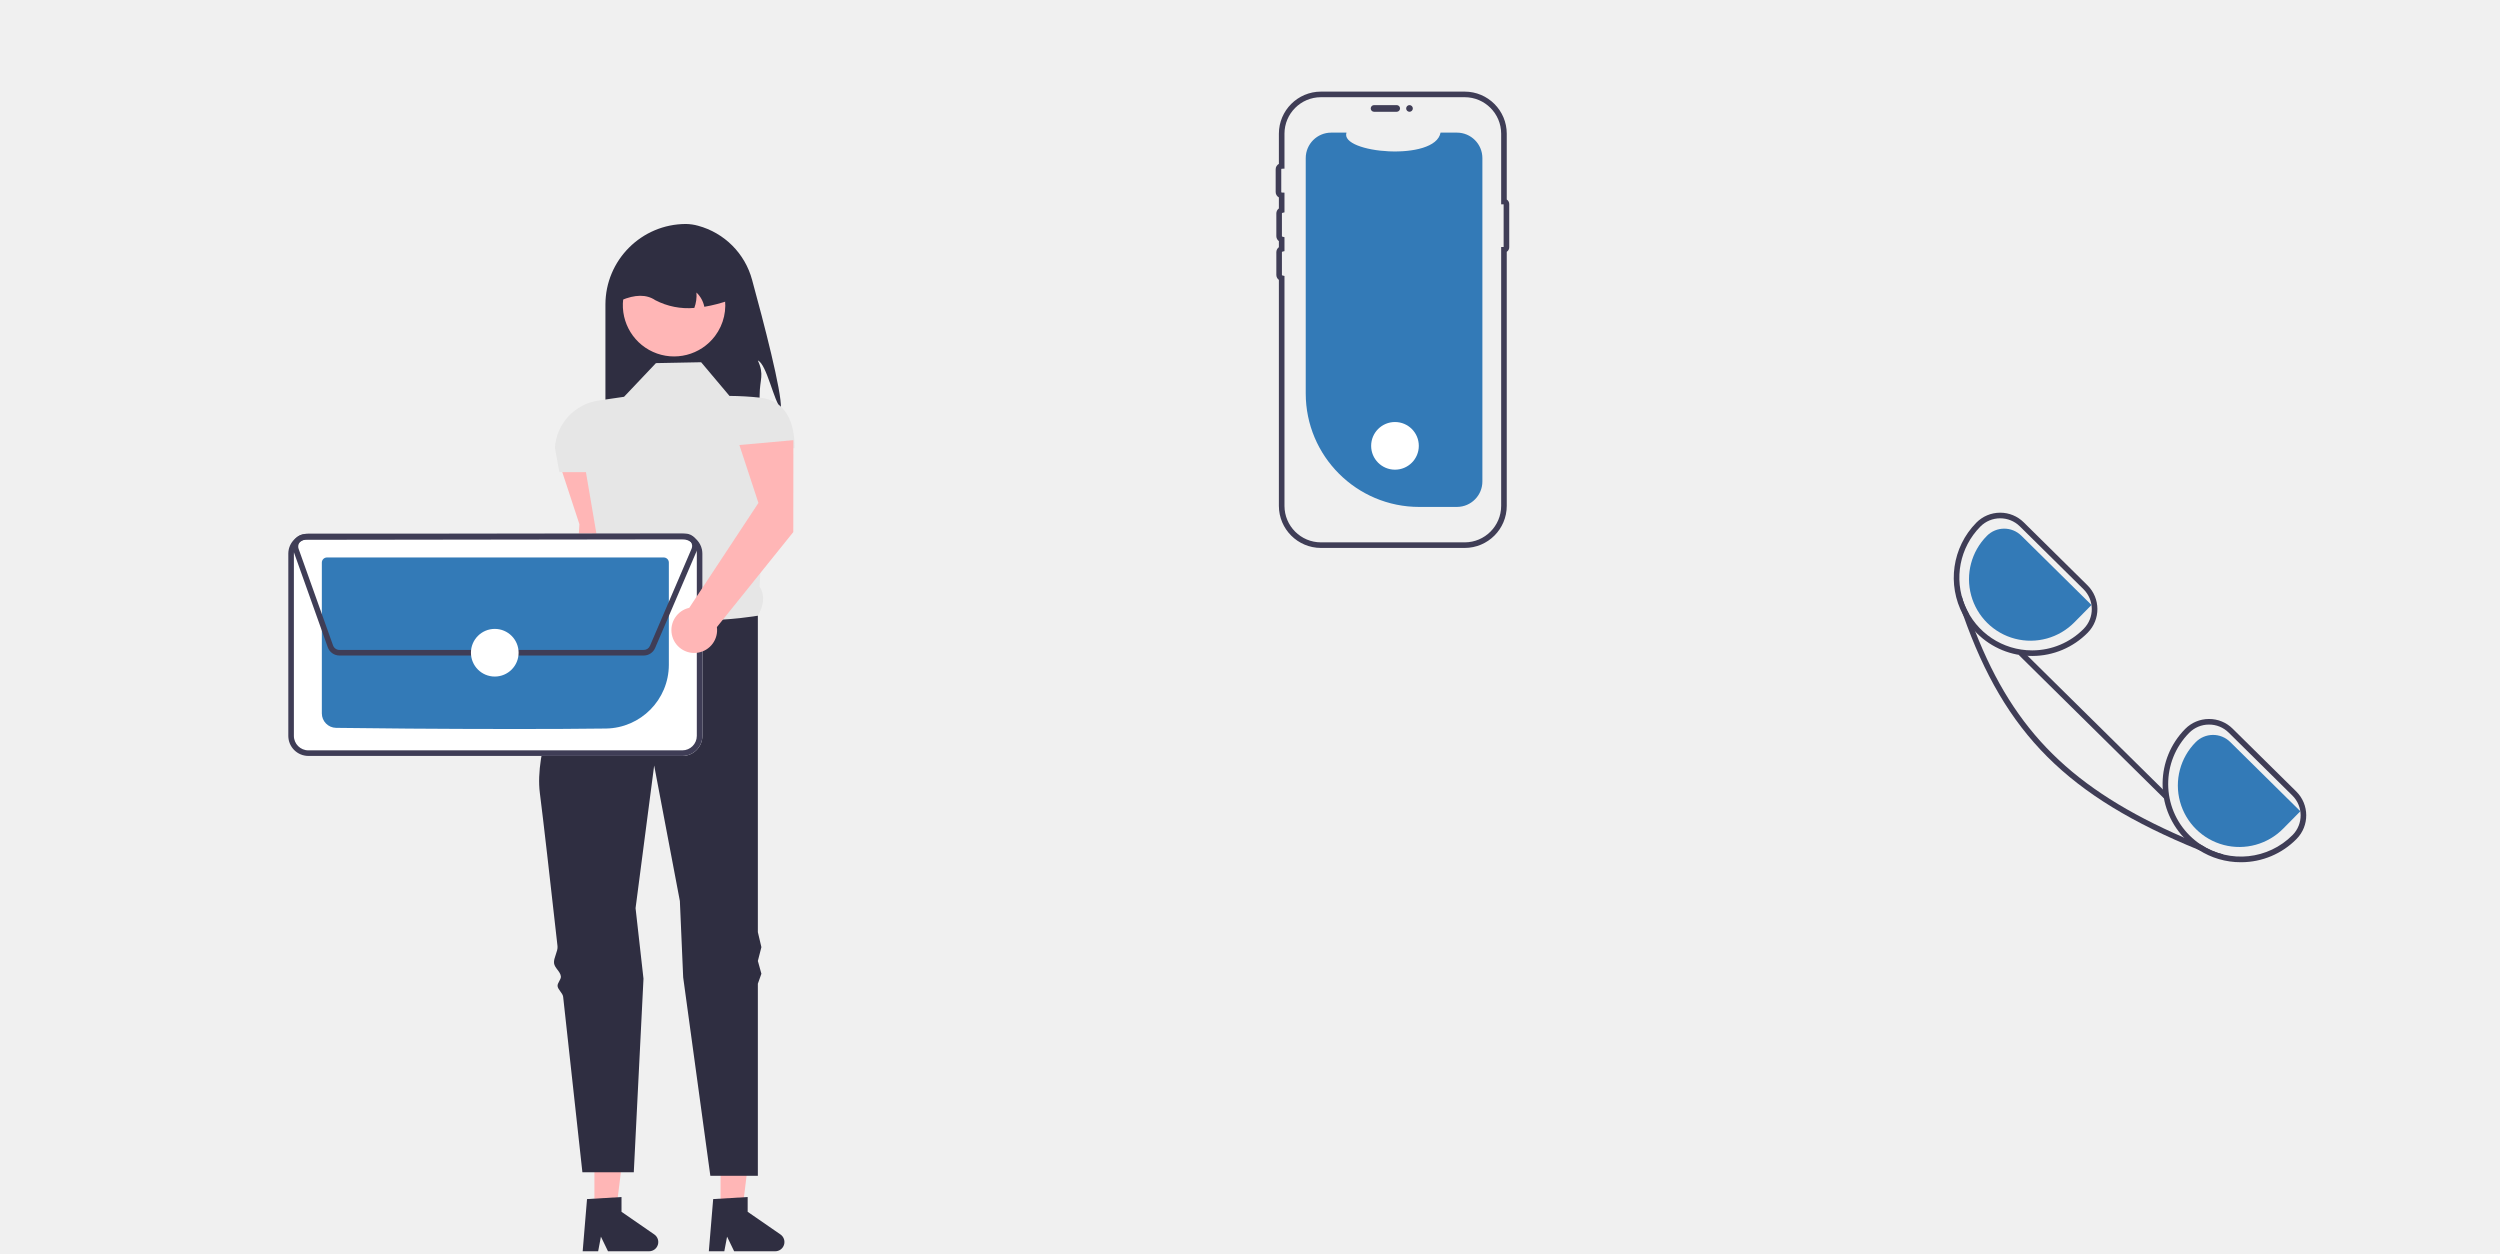
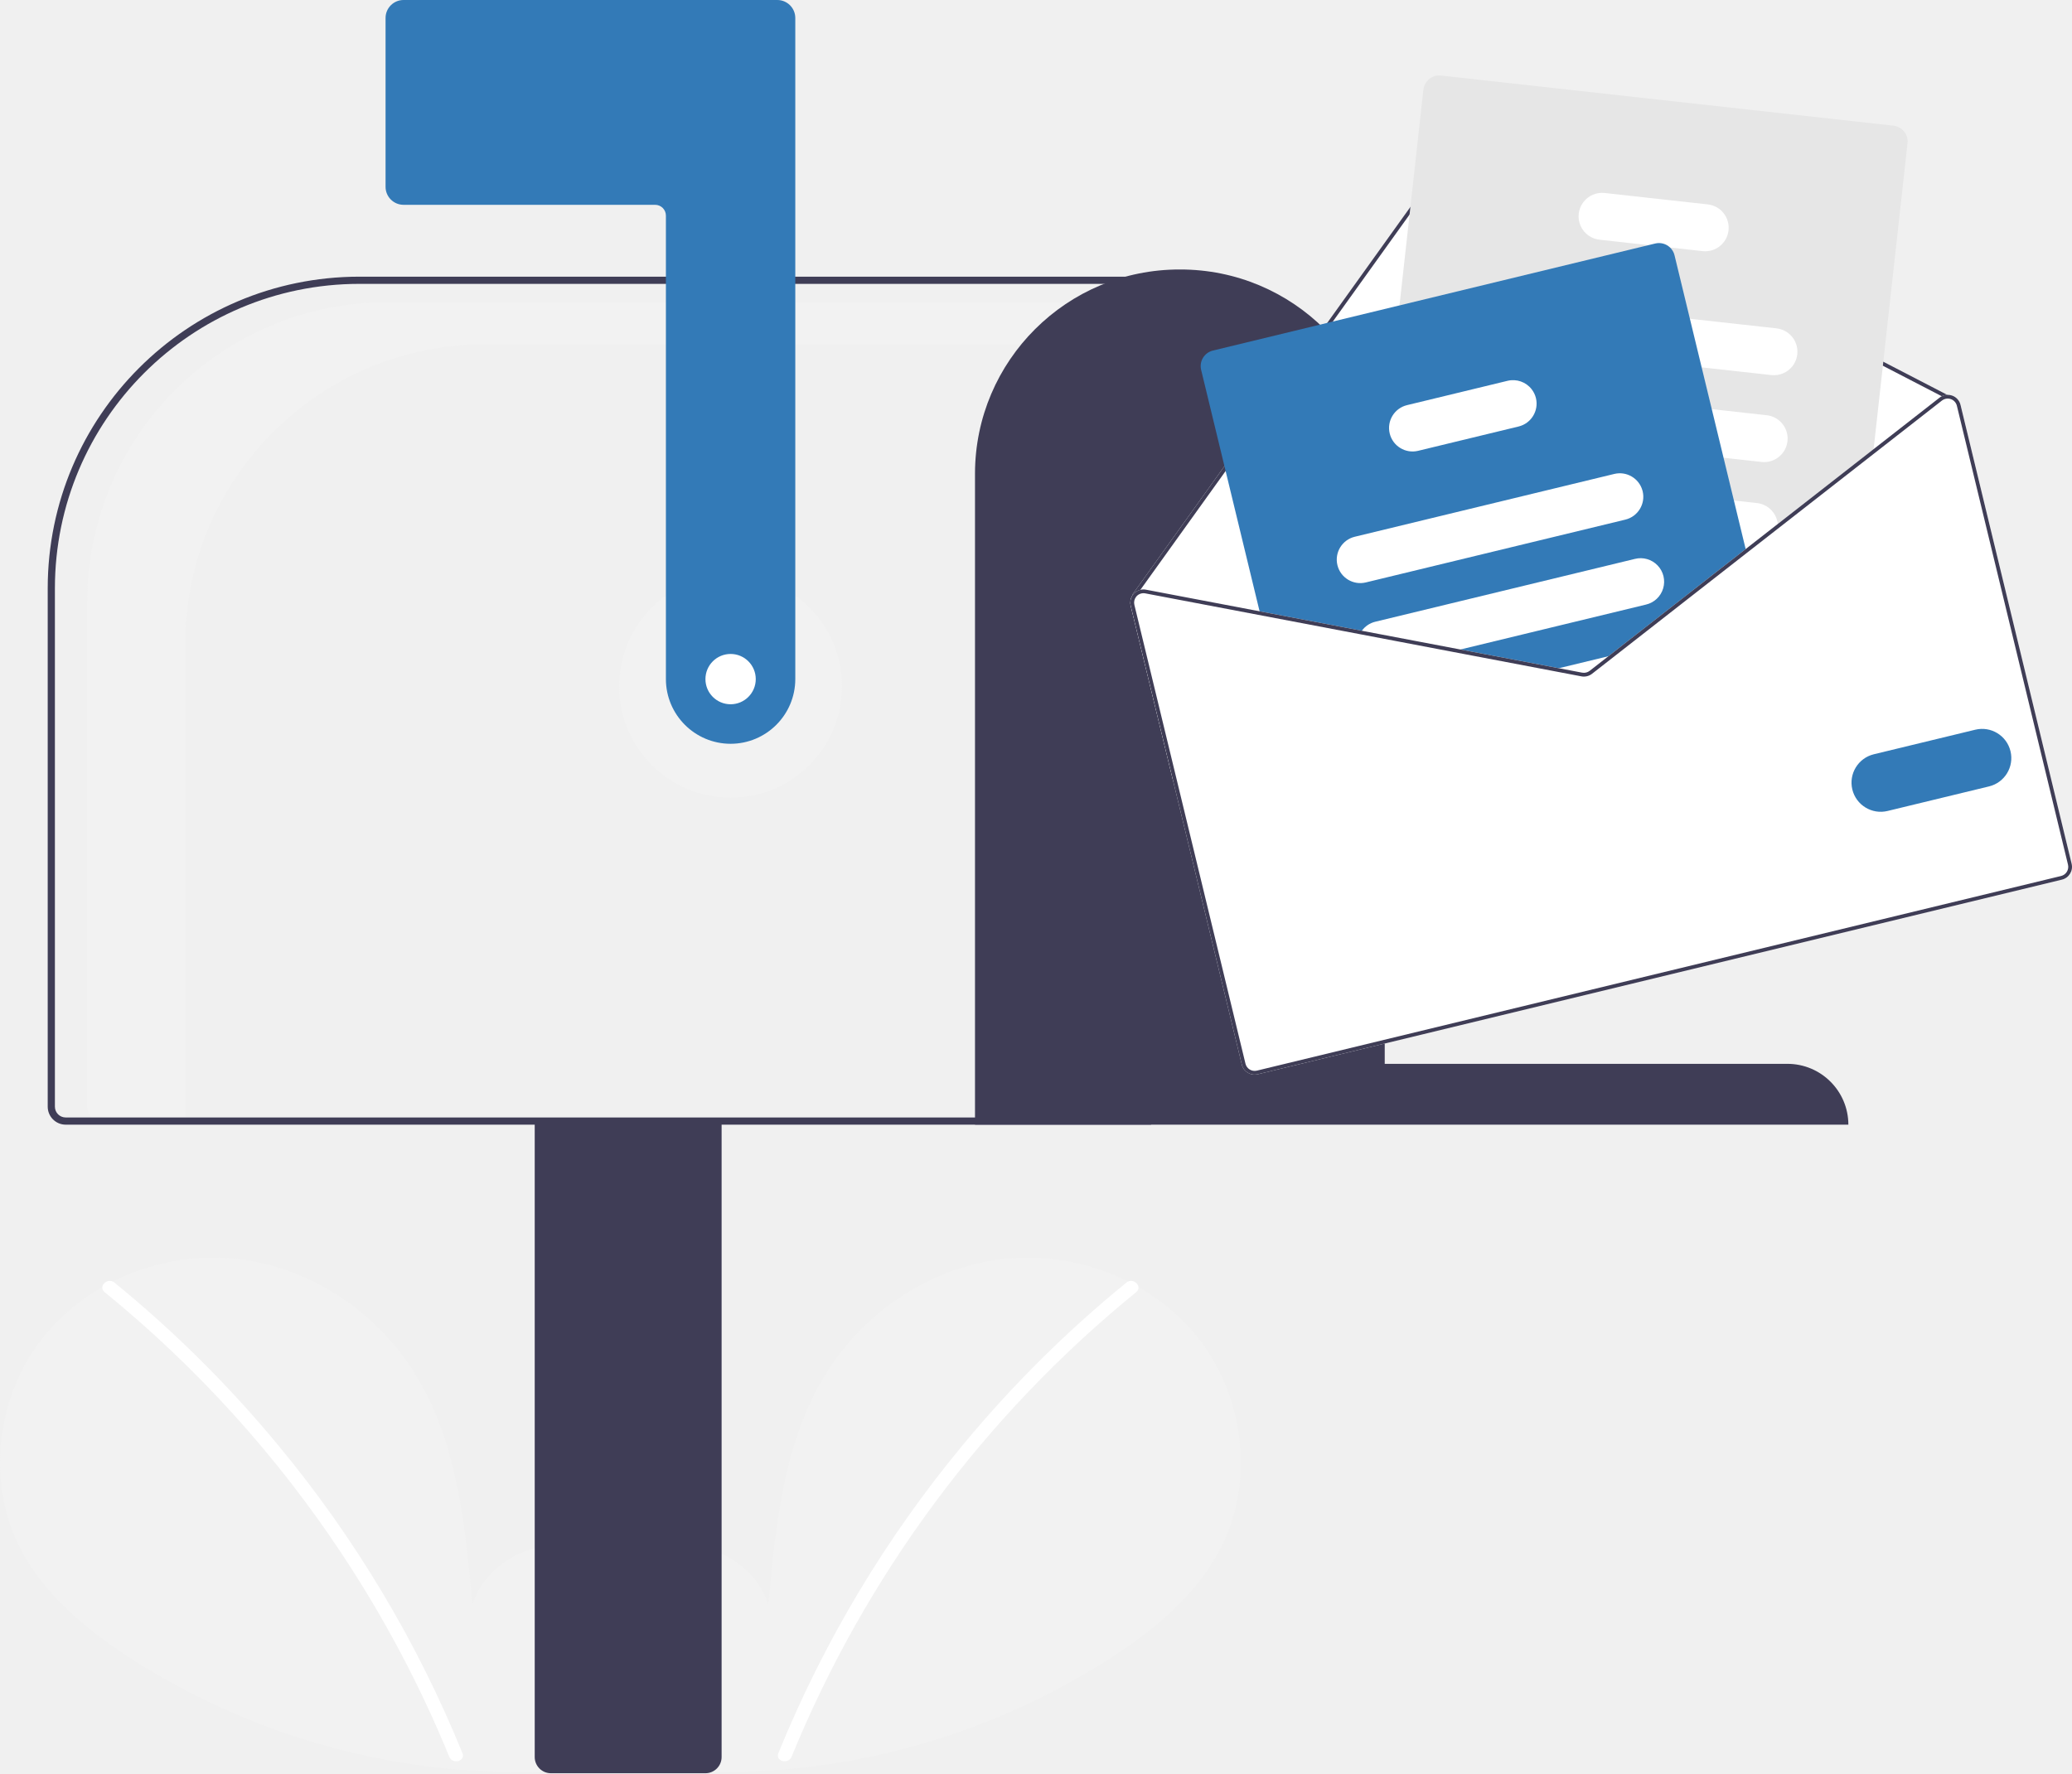
- <svg xmlns="http://www.w3.org/2000/svg" data-name="Layer 1" width="894.249" height="448.282" viewBox="0 0 894.249 448.282">
-   <path d="M447.37,674.141q-40.475,0-80.829-1.449c-38.44-1.381-78.19-2.808-115.136-23.299-25.845-14.333-48.735-37.329-66.194-66.504a223.77,223.77,0,0,1-25.369-63.604,261.476,261.476,0,0,1,.953-123.779,219.834,219.834,0,0,1,14.741-40.4c26.943-55.793,76.085-93.246,134.826-102.754a6.807,6.807,0,0,1,1.463-.031c.264.014.528.029.796.018l.346-.11a16.882,16.882,0,0,1,2.721-.698c90.594-13.487,186.365,13.802,276.952,78.914,70.042,50.351,162.868,77.464,283.781,82.889l1.717.09c33.66,1.934,66.218,15.811,94.16,40.133,27.579,24.006,48.287,56.034,59.884,92.624,1.426,4.461,2.733,9.104,3.884,13.801a26.039,26.039,0,0,1-6.941,24.69v.009l-.301.31c-.725.721-1.488,1.412-2.267,2.056l-.917.756c-7.727,6.365-13.83,11.394-21.135,15.299a64.983,64.983,0,0,1-15.419,5.821c-29.465,7.184-59.388,13.844-88.936,19.797-57.385,11.57-116.281,21.115-175.054,28.368A2269.141,2269.141,0,0,1,447.37,674.141Zm-136.232-419.845a3.507,3.507,0,0,0-.539.037c-58.192,9.419-106.869,46.504-133.544,101.745a217.624,217.624,0,0,0-14.595,40,259.188,259.188,0,0,0-.941,122.681,221.622,221.622,0,0,0,25.123,62.996c17.288,28.889,39.944,51.654,65.518,65.836,36.614,20.308,76.176,21.729,114.436,23.102a2266.314,2266.314,0,0,0,358.315-15.595c58.735-7.249,117.593-16.787,174.94-28.351,29.528-5.948,59.43-12.604,88.875-19.783a63.358,63.358,0,0,0,15.047-5.679c7.157-3.826,13.202-8.807,20.855-15.111l.917-.755c.67-.554,1.329-1.146,1.958-1.761l.181-.189c6.289-6.339,8.735-14.702,6.71-22.944v-.001c-1.139-4.646-2.432-9.24-3.844-13.655-23.69-74.746-84.974-127.569-152.496-131.447l-1.707-.09c-55.232-2.479-103.564-9.344-147.752-20.99-52.75-13.902-98.801-34.83-136.876-62.201-90.242-64.862-185.613-92.049-275.811-78.626a15.473,15.473,0,0,0-2.479.643l-.623.174a9.374,9.374,0,0,1-1.062-.013C311.537,254.307,311.335,254.296,311.138,254.296Z" transform="translate(-152.8755 -225.8589)" fill="#f0f0f0" />
-   <path d="M432.202,371.915c-2.498-2.397-5.053-15.762-8.242-17.118,2.384,5.269.653,6.663.64,12.446a39.123,39.123,0,0,1-1.141,9.745H369.435V334.825a28.847,28.847,0,0,1,28.848-28.848,17.214,17.214,0,0,1,4.276.626A27.428,27.428,0,0,1,421.909,326.007C426.028,341.061,432.578,366.119,432.202,371.915Z" transform="translate(-152.8755 -225.8589)" fill="#2f2e41" />
-   <path d="M372.605,423.782l.027-32.863L353.314,392.645l6.818,20.726-3.191,52.096a8.173,8.173,0,1,0,9.89,6.889Z" transform="translate(-152.8755 -225.8589)" fill="#ffb6b6" />
-   <polygon points="257.746 432.76 265.55 432.759 269.263 402.657 257.744 402.657 257.746 432.76" fill="#ffb6b6" />
-   <path d="M407.978,654.769l12.337-.736v5.286l11.729,8.101a3.302,3.302,0,0,1-1.876,6.019H415.481L412.949,668.209l-.988,5.228h-5.538Z" transform="translate(-152.8755 -225.8589)" fill="#2f2e41" />
-   <polygon points="212.62 432.76 220.425 432.759 224.137 402.657 212.619 402.657 212.62 432.76" fill="#ffb6b6" />
-   <path d="M362.853,654.769l12.337-.736v5.286l11.729,8.101a3.302,3.302,0,0,1-1.876,6.019H370.355l-2.532-5.228-.988,5.228H361.297Z" transform="translate(-152.8755 -225.8589)" fill="#2f2e41" />
-   <path d="M403.672,355.43l-16.167.317-11.412,12.046-9.149,1.342a18.266,18.266,0,0,0-15.577,16.897v0l1.585,8.706h9.51l5.502,32.303c-2.139,5.451-2.285,9.754,2.107,11.444l13.631,25.678L423.96,446.094c2.042-3.51,2.696-7.036.609-10.464l2.878-49.45h9.677v0c0-9.249-3.128-17.046-12.32-18.075a108.654,108.654,0,0,0-10.989-.629Z" transform="translate(-152.8755 -225.8589)" fill="#e6e6e6" />
-   <path d="M423.96,446.094s-39.309,6.974-53.891-7.608c0,0-1.48,2.513-3.711,6.682-.642,1.199-1.881,2.011-2.629,3.463-.68,1.32-2.429,2.942-3.17,4.439-.596,1.204.36,2.777-.26,4.078-7.468,15.664-16.193,37.759-14.322,52.348,1.206,9.409,3.698,31.302,6.322,54.816.205,1.837-1.455,4.197-1.249,6.049.194,1.746,2.255,2.984,2.45,4.734.129,1.162-1.31,2.348-1.181,3.508.141,1.273,1.85,2.522,1.991,3.79,3.594,32.468,6.886,62.781,6.886,62.781h18.386l3.469-69.232-2.835-25.236,6.657-51.038,9.193,48.502,1.183,27.297,9.715,70.975H423.96v-68.708l1.268-3.569-1.268-4.578,1.268-4.932-1.268-5.372Z" transform="translate(-152.8755 -225.8589)" fill="#2f2e41" />
-   <path d="M408.634,346.055a18.326,18.326,0,1,1,3.175-15.314c.053.22.097.438.14.665A18.301,18.301,0,0,1,408.634,346.055Z" transform="translate(-152.8755 -225.8589)" fill="#ffb6b6" />
-   <path d="M404.813,335.598a9.633,9.633,0,0,0-2.815-5.104,13.142,13.142,0,0,1-.761,5.51,25.395,25.395,0,0,1-13.955-2.764c-3.233-2.194-7.348-2.004-12.141,0a17.75,17.75,0,0,1,17.752-17.752h3.17a17.756,17.756,0,0,1,17.752,17.752A52.852,52.852,0,0,1,404.813,335.598Z" transform="translate(-152.8755 -225.8589)" fill="#2f2e41" />
-   <circle cx="113.249" cy="285" r="51" fill="#f0f0f0" />
-   <circle cx="438.249" cy="51" r="51" fill="#f0f0f0" />
-   <circle cx="843.249" cy="293" r="51" fill="#f0f0f0" />
-   <path d="M683.125,282.421V398.067A9.119,9.119,0,0,1,674.101,407.186a.802.802,0,0,1-.1.004H660.541a40.606,40.606,0,0,1-40.606-40.606v-84.163a9.123,9.123,0,0,1,9.123-9.123l5.454,0c-2.527,7.371,31.765,10.474,33.648,0l5.841,0A9.123,9.123,0,0,1,683.125,282.421Z" transform="translate(-152.8755 -225.8589)" fill="#337ab7" />
-   <path d="M643.182,264.65a1.197,1.197,0,0,1,1.196-1.196h8.13a1.196,1.196,0,0,1,0,2.391h-8.13A1.197,1.197,0,0,1,643.182,264.65Z" transform="translate(-152.8755 -225.8589)" fill="#3f3d56" />
-   <path d="M676.794,421.859h-51.416a15.063,15.063,0,0,1-15.046-15.046V325.972a2.187,2.187,0,0,1-.911-1.779v-8.13a2.186,2.186,0,0,1,.911-1.778v-2.182a2.186,2.186,0,0,1-.911-1.778v-8.131a2.186,2.186,0,0,1,.911-1.778v-3.944a2.184,2.184,0,0,1-1.15-1.93v-8.13a2.184,2.184,0,0,1,1.15-1.93V273.674A15.063,15.063,0,0,1,625.378,258.628h51.416a15.063,15.063,0,0,1,15.046,15.046V297.23a1.886,1.886,0,0,1,.886,1.598v15.503a1.887,1.887,0,0,1-.886,1.599V406.813A15.063,15.063,0,0,1,676.794,421.859ZM625.378,260.628a13.061,13.061,0,0,0-13.046,13.046v12.508l-.962.037a.195.195,0,0,0-.188.192V294.541a.196.196,0,0,0,.188.192l.962.037v7.049l-.761.188a.197.197,0,0,0-.15.187v8.131a.197.197,0,0,0,.15.187l.761.188v4.991l-.761.188a.197.197,0,0,0-.15.187v8.13a.197.197,0,0,0,.15.187l.761.188V406.813a13.061,13.061,0,0,0,13.046,13.046h51.416a13.061,13.061,0,0,0,13.046-13.046V314.217h.886V298.942h-.886V273.674a13.061,13.061,0,0,0-13.046-13.046Z" transform="translate(-152.8755 -225.8589)" fill="#3f3d56" />
-   <circle cx="504.176" cy="38.791" r="1.196" fill="#3f3d56" />
-   <path d="M396.956,496.262H263.168a7.188,7.188,0,0,1-7.17-7.169v-65.189a7.188,7.188,0,0,1,7.169-7.17H396.955a7.188,7.188,0,0,1,7.17,7.169v65.189A7.188,7.188,0,0,1,396.956,496.262Z" transform="translate(-152.8755 -225.8589)" fill="#fff" />
-   <path d="M396.956,496.262H263.168a7.188,7.188,0,0,1-7.17-7.169v-65.189a7.188,7.188,0,0,1,7.169-7.17H396.955a7.188,7.188,0,0,1,7.17,7.169v65.189A7.188,7.188,0,0,1,396.956,496.262ZM263.168,418.734a5.185,5.185,0,0,0-5.17,5.171v65.187a5.185,5.185,0,0,0,5.171,5.17H396.954a5.185,5.185,0,0,0,5.171-5.171v-65.187a5.185,5.185,0,0,0-5.171-5.17Z" transform="translate(-152.8755 -225.8589)" fill="#3f3d56" />
-   <path d="M337.232,486.628c-26.386,0-53.899-.252-64.164-.416a5.176,5.176,0,0,1-5.07-5.155V427.095a1.83,1.83,0,0,1,1.823-1.828H390.297a1.829,1.829,0,0,1,1.827,1.823v36.612a22.842,22.842,0,0,1-22.457,22.752C360.1,486.579,348.771,486.628,337.232,486.628Z" transform="translate(-152.8755 -225.8589)" fill="#337ab7" />
-   <path d="M383.146,460.339H274.287a4.438,4.438,0,0,1-4.164-2.936l-12.321-34.566a4.423,4.423,0,0,1,4.158-5.907l136.072-.189a4.423,4.423,0,0,1,4.359,5.198l.105.044-.391.912-.004.009-14.895,34.755A4.41,4.41,0,0,1,383.146,460.339Zm14.892-41.598-136.075.189a2.423,2.423,0,0,0-2.278,3.235l12.321,34.565a2.433,2.433,0,0,0,2.282,1.608H383.146a2.413,2.413,0,0,0,2.222-1.467l14.896-34.756.732.314-.732-.314a2.421,2.421,0,0,0-2.226-3.375Z" transform="translate(-152.8755 -225.8589)" fill="#3f3d56" />
-   <circle cx="176.983" cy="233.48" r="8.524" fill="#fff" />
-   <circle cx="498.983" cy="159.48" r="8.524" fill="#fff" />
-   <path d="M974.255,508.979l-22.77-22.48a11.884,11.884,0,0,0-8.43-3.46h-.08a11.914,11.914,0,0,0-8.46,3.56,27.991,27.991,0,0,0-.49,38.84c.24.26.49.51.74.76a27.248,27.248,0,0,0,4.56,3.65,27.676,27.676,0,0,0,15.11,4.43h.17a27.826,27.826,0,0,0,19.75-8.32,12.023,12.023,0,0,0-.1-16.98Zm-1.32,15.57a26.092,26.092,0,0,1-32.76,3.48,26.786,26.786,0,0,1-4.01-3.25,26.002,26.002,0,0,1-.23-36.77,9.913,9.913,0,0,1,7.06-2.97h.06a9.911,9.911,0,0,1,7.02,2.88l22.77,22.49a10.007,10.007,0,0,1,.09,14.14Z" transform="translate(-152.8755 -225.8589)" fill="#3f3d56" />
-   <path d="M899.545,435.199l-22.77-22.49a11.926,11.926,0,0,0-8.43-3.46h-.07a11.947,11.947,0,0,0-8.47,3.57,28.077,28.077,0,0,0-4.72,33l.01.01a27.562,27.562,0,0,0,4.33,5.93c.19.22.41.44.63.66a27.835,27.835,0,0,0,19.67,8.08h.18a27.854,27.854,0,0,0,19.75-8.33,11.999,11.999,0,0,0-.11-16.97Zm-1.32,15.57a25.855,25.855,0,0,1-18.33,7.73h-.17a26,26,0,0,1-18.49-44.27,10.008,10.008,0,0,1,14.14-.09l22.77,22.48A10.019,10.019,0,0,1,898.225,450.769Z" transform="translate(-152.8755 -225.8589)" fill="#3f3d56" />
-   <path d="M975.71,516.046l-25.103-24.794a8.727,8.727,0,0,0-12.327.076,22,22,0,1,0,31.305,30.919Z" transform="translate(-152.8755 -225.8589)" fill="#337ab7" />
-   <path d="M901.004,442.262l-25.103-24.794a8.727,8.727,0,0,0-12.327.076,22,22,0,1,0,31.305,30.919Z" transform="translate(-152.8755 -225.8589)" fill="#337ab7" />
-   <path d="M948.125,531.489l-.6,1.58q-4.23-1.605-8.2-3.22c-46.88-19.13-69.26-41.52-84.23-84.02l-.01-.01q-1.065-3-2.07-6.14l1.58-.51a25.542,25.542,0,0,0,2.3,5.78q1.23,3.495,2.53,6.81c14.07,35.87,34.82,56.37,74.6,73.68q3,1.305,6.15,2.59A26.087,26.087,0,0,0,948.125,531.489Z" transform="translate(-152.8755 -225.8589)" fill="#3f3d56" />
-   <rect x="900.623" y="448.539" width="2.001" height="73" transform="translate(-229.9252 559.8239) rotate(-45.35527)" fill="#3f3d56" />
-   <path d="M436.64,416.173l.027-32.863-19.318,1.726,6.818,20.726-24.747,37.514a8.173,8.173,0,1,0,9.89,6.889Z" transform="translate(-152.8755 -225.8589)" fill="#ffb6b6" />
+ <svg xmlns="http://www.w3.org/2000/svg" data-name="Layer 1" width="576.499" height="493.5" viewBox="0 0 576.499 493.5">
+   <path d="M481.172,691.6c9.255-7.82,14.876-20.173,13.402-32.2s-10.605-23.082-22.449-25.636-25.345,4.516-28.943,16.085c-1.98-22.306-4.261-45.547-16.12-64.542-10.738-17.2-29.337-29.507-49.494-31.709s-41.38,6.114-53.951,22.024-15.649,39.039-6.845,57.305c6.486,13.456,18.436,23.47,30.956,31.616a199.786,199.786,0,0,0,136.641,29.893" transform="translate(-311.7504 -203.25)" fill="#f2f2f2" />
+   <path d="M343.55,560.174A326.879,326.879,0,0,1,389.104,605.409a327.833,327.833,0,0,1,51.308,85.741c.924,2.264-2.752,3.25-3.666,1.011a324.462,324.462,0,0,0-29.647-56.094,325.7,325.7,0,0,0-66.237-73.205c-1.898-1.546.806-4.221,2.688-2.688Z" transform="translate(-311.7504 -203.25)" fill="#fff" />
+   <path d="M487.565,691.6c-9.255-7.82-14.876-20.173-13.402-32.2s10.605-23.082,22.449-25.636,25.345,4.516,28.943,16.085c1.98-22.306,4.261-45.547,16.12-64.542,10.738-17.2,29.337-29.507,49.494-31.709s41.38,6.114,53.951,22.024,15.649,39.039,6.845,57.305c-6.486,13.456-18.436,23.47-30.956,31.616a199.786,199.786,0,0,1-136.641,29.893" transform="translate(-311.7504 -203.25)" fill="#f2f2f2" />
+   <path d="M625.187,560.174A326.879,326.879,0,0,0,579.633,605.409a327.833,327.833,0,0,0-51.308,85.741c-.924,2.264,2.752,3.25,3.666,1.011a325.987,325.987,0,0,1,95.884-129.299c1.898-1.546-.806-4.221-2.688-2.688Z" transform="translate(-311.7504 -203.25)" fill="#fff" />
+   <circle cx="203.277" cy="191" r="31" fill="#f2f2f2" />
+   <path d="M419.446,287.388H633.027V299.073H446.711a83.418,83.418,0,0,0-83.419,83.418V515.25H339.922a3.895,3.895,0,0,1-3.895-3.895V370.806A83.418,83.418,0,0,1,419.446,287.388Z" transform="translate(-311.7504 -203.25)" fill="#f2f2f2" />
+   <path d="M460.527,692.25V514.75h52v177.5a4.505,4.505,0,0,1-4.5,4.5h-43A4.505,4.505,0,0,1,460.527,692.25Z" transform="translate(-311.7504 -203.25)" fill="#3f3d56" />
+   <path d="M325.027,511.25V366.916A86.764,86.764,0,0,1,411.692,280.25H632.027v236h-302A5.006,5.006,0,0,1,325.027,511.25Zm305-229H411.692a84.761,84.761,0,0,0-84.665,84.666V511.25a3.003,3.003,0,0,0,3,3h300Z" transform="translate(-311.7504 -203.25)" fill="#3f3d56" />
+   <path d="M515.027,410.25a18.02,18.02,0,0,1-18-18v-129a3.003,3.003,0,0,0-3-3h-70a5.006,5.006,0,0,1-5-5v-47a5.006,5.006,0,0,1,5-5h104a5.006,5.006,0,0,1,5,5v184A18.02,18.02,0,0,1,515.027,410.25Z" transform="translate(-311.7504 -203.25)" fill="#337ab7" />
+   <path d="M640.027,278.25h0a56.881,56.881,0,0,1,57,56.761V499.321h112a16.965,16.965,0,0,1,17,16.929h-243V335.011A56.881,56.881,0,0,1,640.027,278.25Z" transform="translate(-311.7504 -203.25)" fill="#3f3d56" />
+   <path d="M626.349,371.817l11.803,48.756L869.033,364.682l-11.803-48.756a3.638,3.638,0,0,0-2.358-2.595,3.594,3.594,0,0,0-1.334-.201L720.079,244.028a3.682,3.682,0,0,0-4.656,1.119l-64.32,89.694L626.855,368.664a.514.514,0,0,0-.089.418A3.642,3.642,0,0,0,626.349,371.817Z" transform="translate(-311.7504 -203.25)" fill="#fff" />
+   <path d="M626.766,369.082a.49.49,0,0,0,.203.316.559.559,0,0,0,.433.086.536.536,0,0,0,.299-.207l.083-.115,1.263-1.766,22.929-31.964,64.301-89.673a2.62,2.62,0,0,1,3.322-.796l132.425,68.567,1.188.617a1.292,1.292,0,0,0,.147.052,1.615,1.615,0,0,1,.271-.026.514.514,0,0,0,.29-.245.524.524,0,0,0-.219-.709l-.164-.087L720.079,244.028a3.682,3.682,0,0,0-4.656,1.119l-64.32,89.694L626.855,368.664A.514.514,0,0,0,626.766,369.082Z" transform="translate(-311.7504 -203.25)" fill="#3f3d56" />
+   <path d="M696.107,374.054l5.139.57,38.143,4.225,25.286,2.799,1.494.166,31.552-24.645,1.209-.944,7.452-5.82,26.514-20.706.159-1.454,9.43-85.114a4.454,4.454,0,0,0-3.929-4.912L712.7,224.278a4.456,4.456,0,0,0-4.912,3.929L701.138,288.244l-3.689,33.286L694.149,351.309l-1.53,13.829-.446,4.006A4.457,4.457,0,0,0,696.107,374.054Z" transform="translate(-311.7504 -203.25)" fill="#e6e6e6" />
+   <path d="M730.692,299.448l54.517,6.038,19.334,2.141a6.54,6.54,0,1,0,1.44-13l-24.047-2.663-49.799-5.522a6.543,6.543,0,0,0-1.444,13.006Z" transform="translate(-311.7504 -203.25)" fill="#fff" />
+   <path d="M727.588,323.564c.141.025.281.05.425.064l63.285,7.011,10.566,1.173a6.542,6.542,0,0,0,1.439-13.005l-15.278-1.69-50.13-5.555-8.436-.935a6.539,6.539,0,0,0-1.87,12.937Z" transform="translate(-311.7504 -203.25)" fill="#fff" />
+   <path d="M720.426,344.948a6.539,6.539,0,0,0,4.88,3.125l25.939,2.873,46.197,5.118.01-.002,1.477.165,7.452-5.82a6.471,6.471,0,0,0,.001-1.33,6.555,6.555,0,0,0-5.787-5.824l-6.417-.713-25.457-2.817-18.317-2.031-23.66-2.622a6.54,6.54,0,0,0-6.319,9.88Z" transform="translate(-311.7504 -203.25)" fill="#fff" />
+   <path d="M756.859,269.97l13.564,1.502,5.991.665,9.05,1.002a6.542,6.542,0,0,0,1.439-13.005l-28.599-3.165a6.541,6.541,0,1,0-1.445,13.001Z" transform="translate(-311.7504 -203.25)" fill="#fff" />
+   <path d="M645.944,306.182l16.537,68.314,27.601,5.248,25.532,4.861,27.394,5.212,8.753,1.666a3.673,3.673,0,0,0,2.94-.712l7.022-5.485,4.446-3.472,31.552-24.645-20.062-82.874a4.403,4.403,0,0,0-1.244-2.159,4.449,4.449,0,0,0-4.125-1.117L649.22,300.813A4.45,4.45,0,0,0,645.944,306.182Z" transform="translate(-311.7504 -203.25)" fill="#337ab7" />
+   <path d="M683.864,360.528a6.546,6.546,0,0,0,7.896,4.818l72.214-17.482a6.55,6.55,0,0,0,4.818-7.896,2.1,2.1,0,0,0-.07-.247,6.539,6.539,0,0,0-7.825-4.571l-72.214,17.482A6.546,6.546,0,0,0,683.864,360.528Z" transform="translate(-311.7504 -203.25)" fill="#fff" />
+   <path d="M690.082,379.744l25.532,4.861L769.699,371.512a6.541,6.541,0,1,0-3.078-12.714l-72.214,17.482a6.494,6.494,0,0,0-3.747,2.511A6.583,6.583,0,0,0,690.082,379.744Z" transform="translate(-311.7504 -203.25)" fill="#fff" />
+   <path d="M743.008,389.817l8.753,1.666a3.673,3.673,0,0,0,2.94-.712l7.022-5.485Z" transform="translate(-311.7504 -203.25)" fill="#fff" />
+   <path d="M698.415,323.897a6.546,6.546,0,0,0,7.896,4.818l27.97-6.771a6.55,6.55,0,0,0,4.818-7.896,6.466,6.466,0,0,0-1.205-2.486,6.545,6.545,0,0,0-6.691-2.332l-27.97,6.771a6.541,6.541,0,0,0-4.818,7.896Z" transform="translate(-311.7504 -203.25)" fill="#fff" />
+   <path d="M715.612,384.604l27.398,5.214,8.75,1.666a3.689,3.689,0,0,0,2.938-.711l7.027-5.486-2.466.597-5.206,4.061a2.636,2.636,0,0,1-2.099.508l-6.479-1.232-27.398-5.214Zm81.838-28.539.267,1.102,1.215-.945Zm-81.838,28.539,27.398,5.214,8.75,1.666a3.689,3.689,0,0,0,2.938-.711l7.027-5.486-2.466.597-5.206,4.061a2.636,2.636,0,0,1-2.099.508l-6.479-1.232-27.398-5.214Zm0,0,27.398,5.214,8.75,1.666a3.689,3.689,0,0,0,2.938-.711l7.027-5.486-2.466.597-5.206,4.061a2.636,2.636,0,0,1-2.099.508l-6.479-1.232-27.398-5.214Zm-89.263-12.787,30.916,127.71a3.667,3.667,0,0,0,4.422,2.698l223.761-54.168a3.666,3.666,0,0,0,2.698-4.422l-30.916-127.71a3.638,3.638,0,0,0-2.358-2.595,3.594,3.594,0,0,0-1.334-.201,3.458,3.458,0,0,0-1.514.398,3.179,3.179,0,0,0-.607.377l-18.364,14.34-26.67,20.833-8.935,6.979.002.008-.008.002-32.766,25.578-5.417,4.239-5.206,4.061a2.636,2.636,0,0,1-2.099.508l-6.479-1.232-27.398-5.214L690.656,378.792,630.595,367.362a3.59,3.59,0,0,0-1.547.033,3.67,3.67,0,0,0-1.788,1.036,4.111,4.111,0,0,0-.493.651A3.642,3.642,0,0,0,626.349,371.817Zm89.263,12.787,27.398,5.214,8.75,1.666a3.689,3.689,0,0,0,2.938-.711l7.027-5.486-2.466.597-5.206,4.061a2.636,2.636,0,0,1-2.099.508l-6.479-1.232-27.398-5.214Zm0,0,27.398,5.214,8.75,1.666a3.689,3.689,0,0,0,2.938-.711l7.027-5.486-2.466.597-5.206,4.061a2.636,2.636,0,0,1-2.099.508l-6.479-1.232-27.398-5.214Zm0,0,27.398,5.214,8.75,1.666a3.689,3.689,0,0,0,2.938-.711l7.027-5.486-2.466.597-5.206,4.061a2.636,2.636,0,0,1-2.099.508l-6.479-1.232-27.398-5.214Z" transform="translate(-311.7504 -203.25)" fill="#fff" />
+   <path d="M715.612,384.604l27.398,5.214,8.75,1.666a3.689,3.689,0,0,0,2.938-.711l7.027-5.486-2.466.597-5.206,4.061a2.636,2.636,0,0,1-2.099.508l-6.479-1.232-27.398-5.214Zm81.838-28.539.267,1.102,1.215-.945Zm-81.838,28.539,27.398,5.214,8.75,1.666a3.689,3.689,0,0,0,2.938-.711l7.027-5.486-2.466.597-5.206,4.061a2.636,2.636,0,0,1-2.099.508l-6.479-1.232-27.398-5.214Zm0,0,27.398,5.214,8.75,1.666a3.689,3.689,0,0,0,2.938-.711l7.027-5.486-2.466.597-5.206,4.061a2.636,2.636,0,0,1-2.099.508l-6.479-1.232-27.398-5.214ZM627.785,369.161l.136.102c.023-.037.062-.071.092-.11a2.643,2.643,0,0,1,2.385-.768l59.686,11.354,25.528,4.865,27.398,5.214,8.75,1.666a3.689,3.689,0,0,0,2.938-.711l7.027-5.486-2.466.597-5.206,4.061a2.636,2.636,0,0,1-2.099.508l-6.479-1.232-27.398-5.214L690.656,378.792,630.595,367.362a3.59,3.59,0,0,0-1.547.033Zm-1.436,2.657,30.916,127.71a3.667,3.667,0,0,0,4.422,2.698l223.761-54.168a3.666,3.666,0,0,0,2.698-4.422l-30.916-127.71a3.638,3.638,0,0,0-2.358-2.595,3.594,3.594,0,0,0-1.334-.201,3.458,3.458,0,0,0-1.514.398,3.179,3.179,0,0,0-.607.377l-18.364,14.34-26.67,20.833-8.935,6.979.002.008-.008.002-32.766,25.578-5.417,4.239-5.206,4.061a2.636,2.636,0,0,1-2.099.508l-6.479-1.232-27.398-5.214L690.656,378.792,630.595,367.362a3.59,3.59,0,0,0-1.547.033,3.67,3.67,0,0,0-1.788,1.036,4.111,4.111,0,0,0-.493.651A3.642,3.642,0,0,0,626.349,371.817Zm1.02-.247a2.598,2.598,0,0,1,.462-2.191.341.341,0,0,1,.091-.117c.023-.037.062-.071.092-.11a2.643,2.643,0,0,1,2.385-.768l59.686,11.354,25.528,4.865,27.398,5.214,8.75,1.666a3.689,3.689,0,0,0,2.938-.711l7.027-5.486,4.444-3.472,31.547-24.648,1.215-.945,7.447-5.817,26.518-20.709,19.171-14.972a2.604,2.604,0,0,1,.987-.477,1.997,1.997,0,0,1,.305-.05,1.615,1.615,0,0,1,.271-.026,2.679,2.679,0,0,1,.901.147,2.625,2.625,0,0,1,1.686,1.853l30.916,127.71a2.62,2.62,0,0,1-1.931,3.165L661.442,501.214a2.618,2.618,0,0,1-3.158-1.933Zm88.244,13.034,27.398,5.214,8.75,1.666a3.689,3.689,0,0,0,2.938-.711l7.027-5.486-2.466.597-5.206,4.061a2.636,2.636,0,0,1-2.099.508l-6.479-1.232-27.398-5.214Zm0,0,27.398,5.214,8.75,1.666a3.689,3.689,0,0,0,2.938-.711l7.027-5.486-2.466.597-5.206,4.061a2.636,2.636,0,0,1-2.099.508l-6.479-1.232-27.398-5.214Zm0,0,27.398,5.214,8.75,1.666a3.689,3.689,0,0,0,2.938-.711l7.027-5.486-2.466.597-5.206,4.061a2.636,2.636,0,0,1-2.099.508l-6.479-1.232-27.398-5.214Z" transform="translate(-311.7504 -203.25)" fill="#3f3d56" />
+   <path d="M827.129,422.967a8.128,8.128,0,0,1,5.981-9.801l28.242-6.837a8.119,8.119,0,0,1,3.821,15.782l-28.242,6.837A8.128,8.128,0,0,1,827.129,422.967Z" transform="translate(-311.7504 -203.25)" fill="#337ab7" />
+   <circle cx="203.277" cy="189" r="7" fill="#fff" />
</svg>
